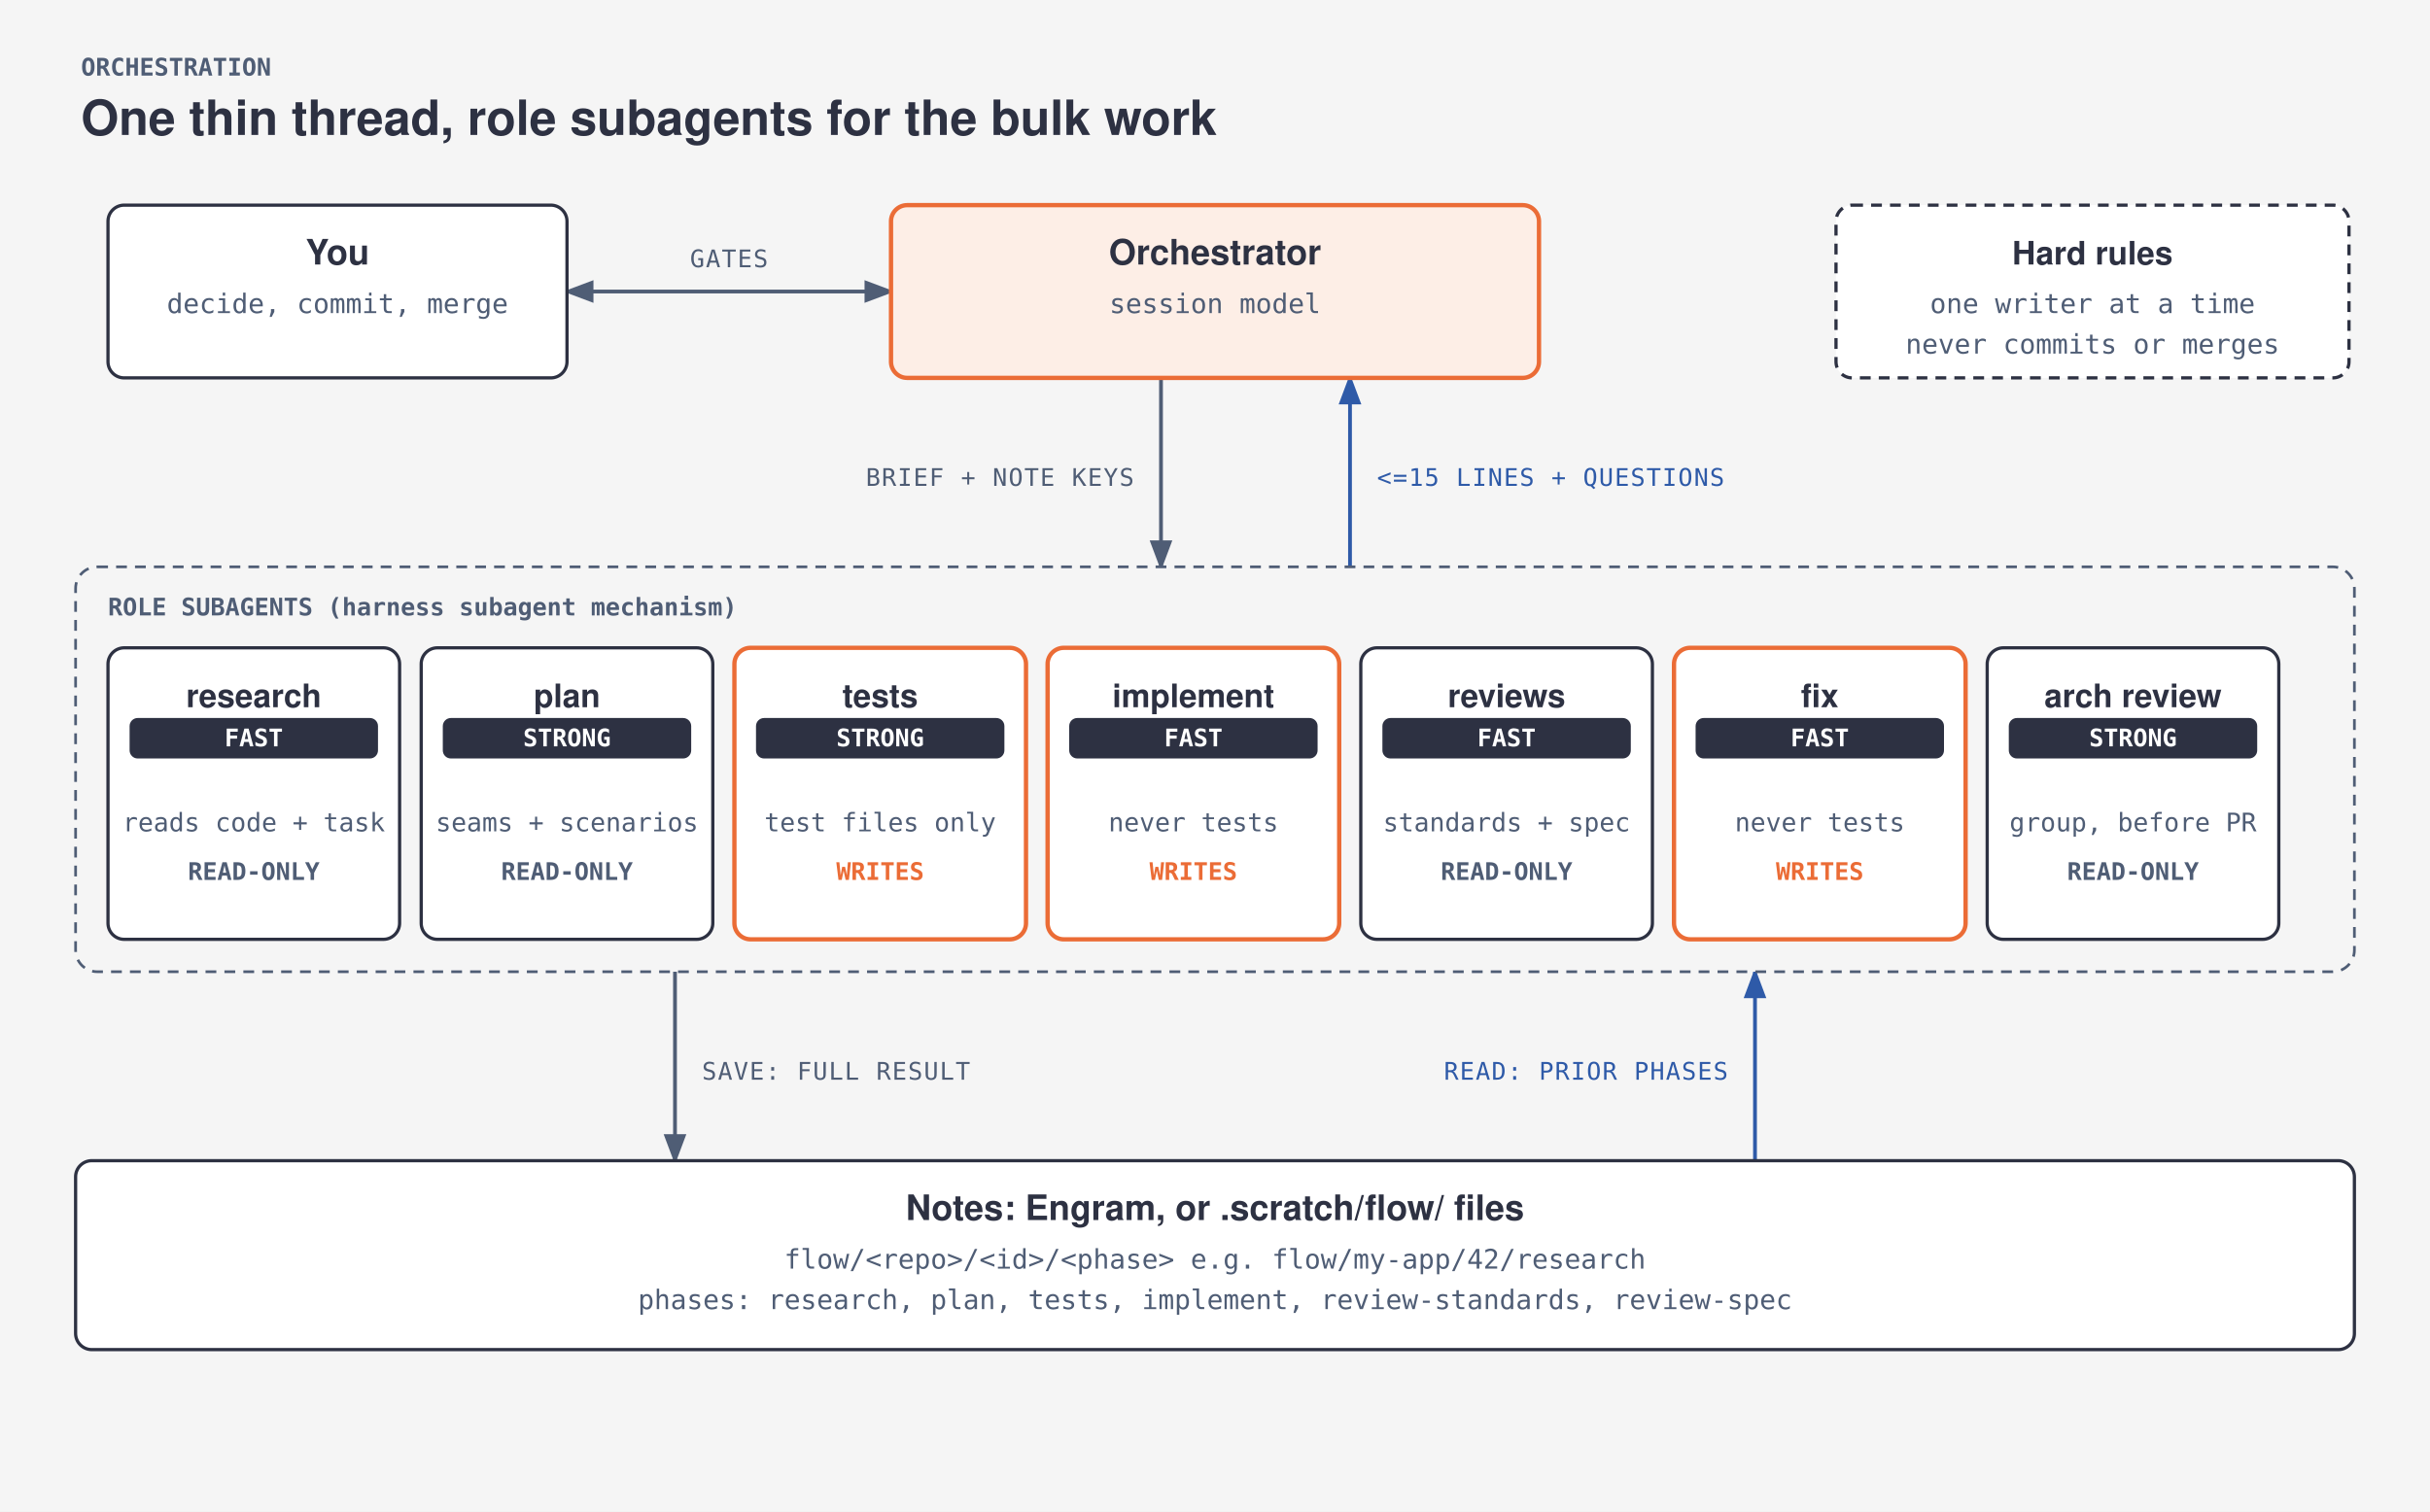
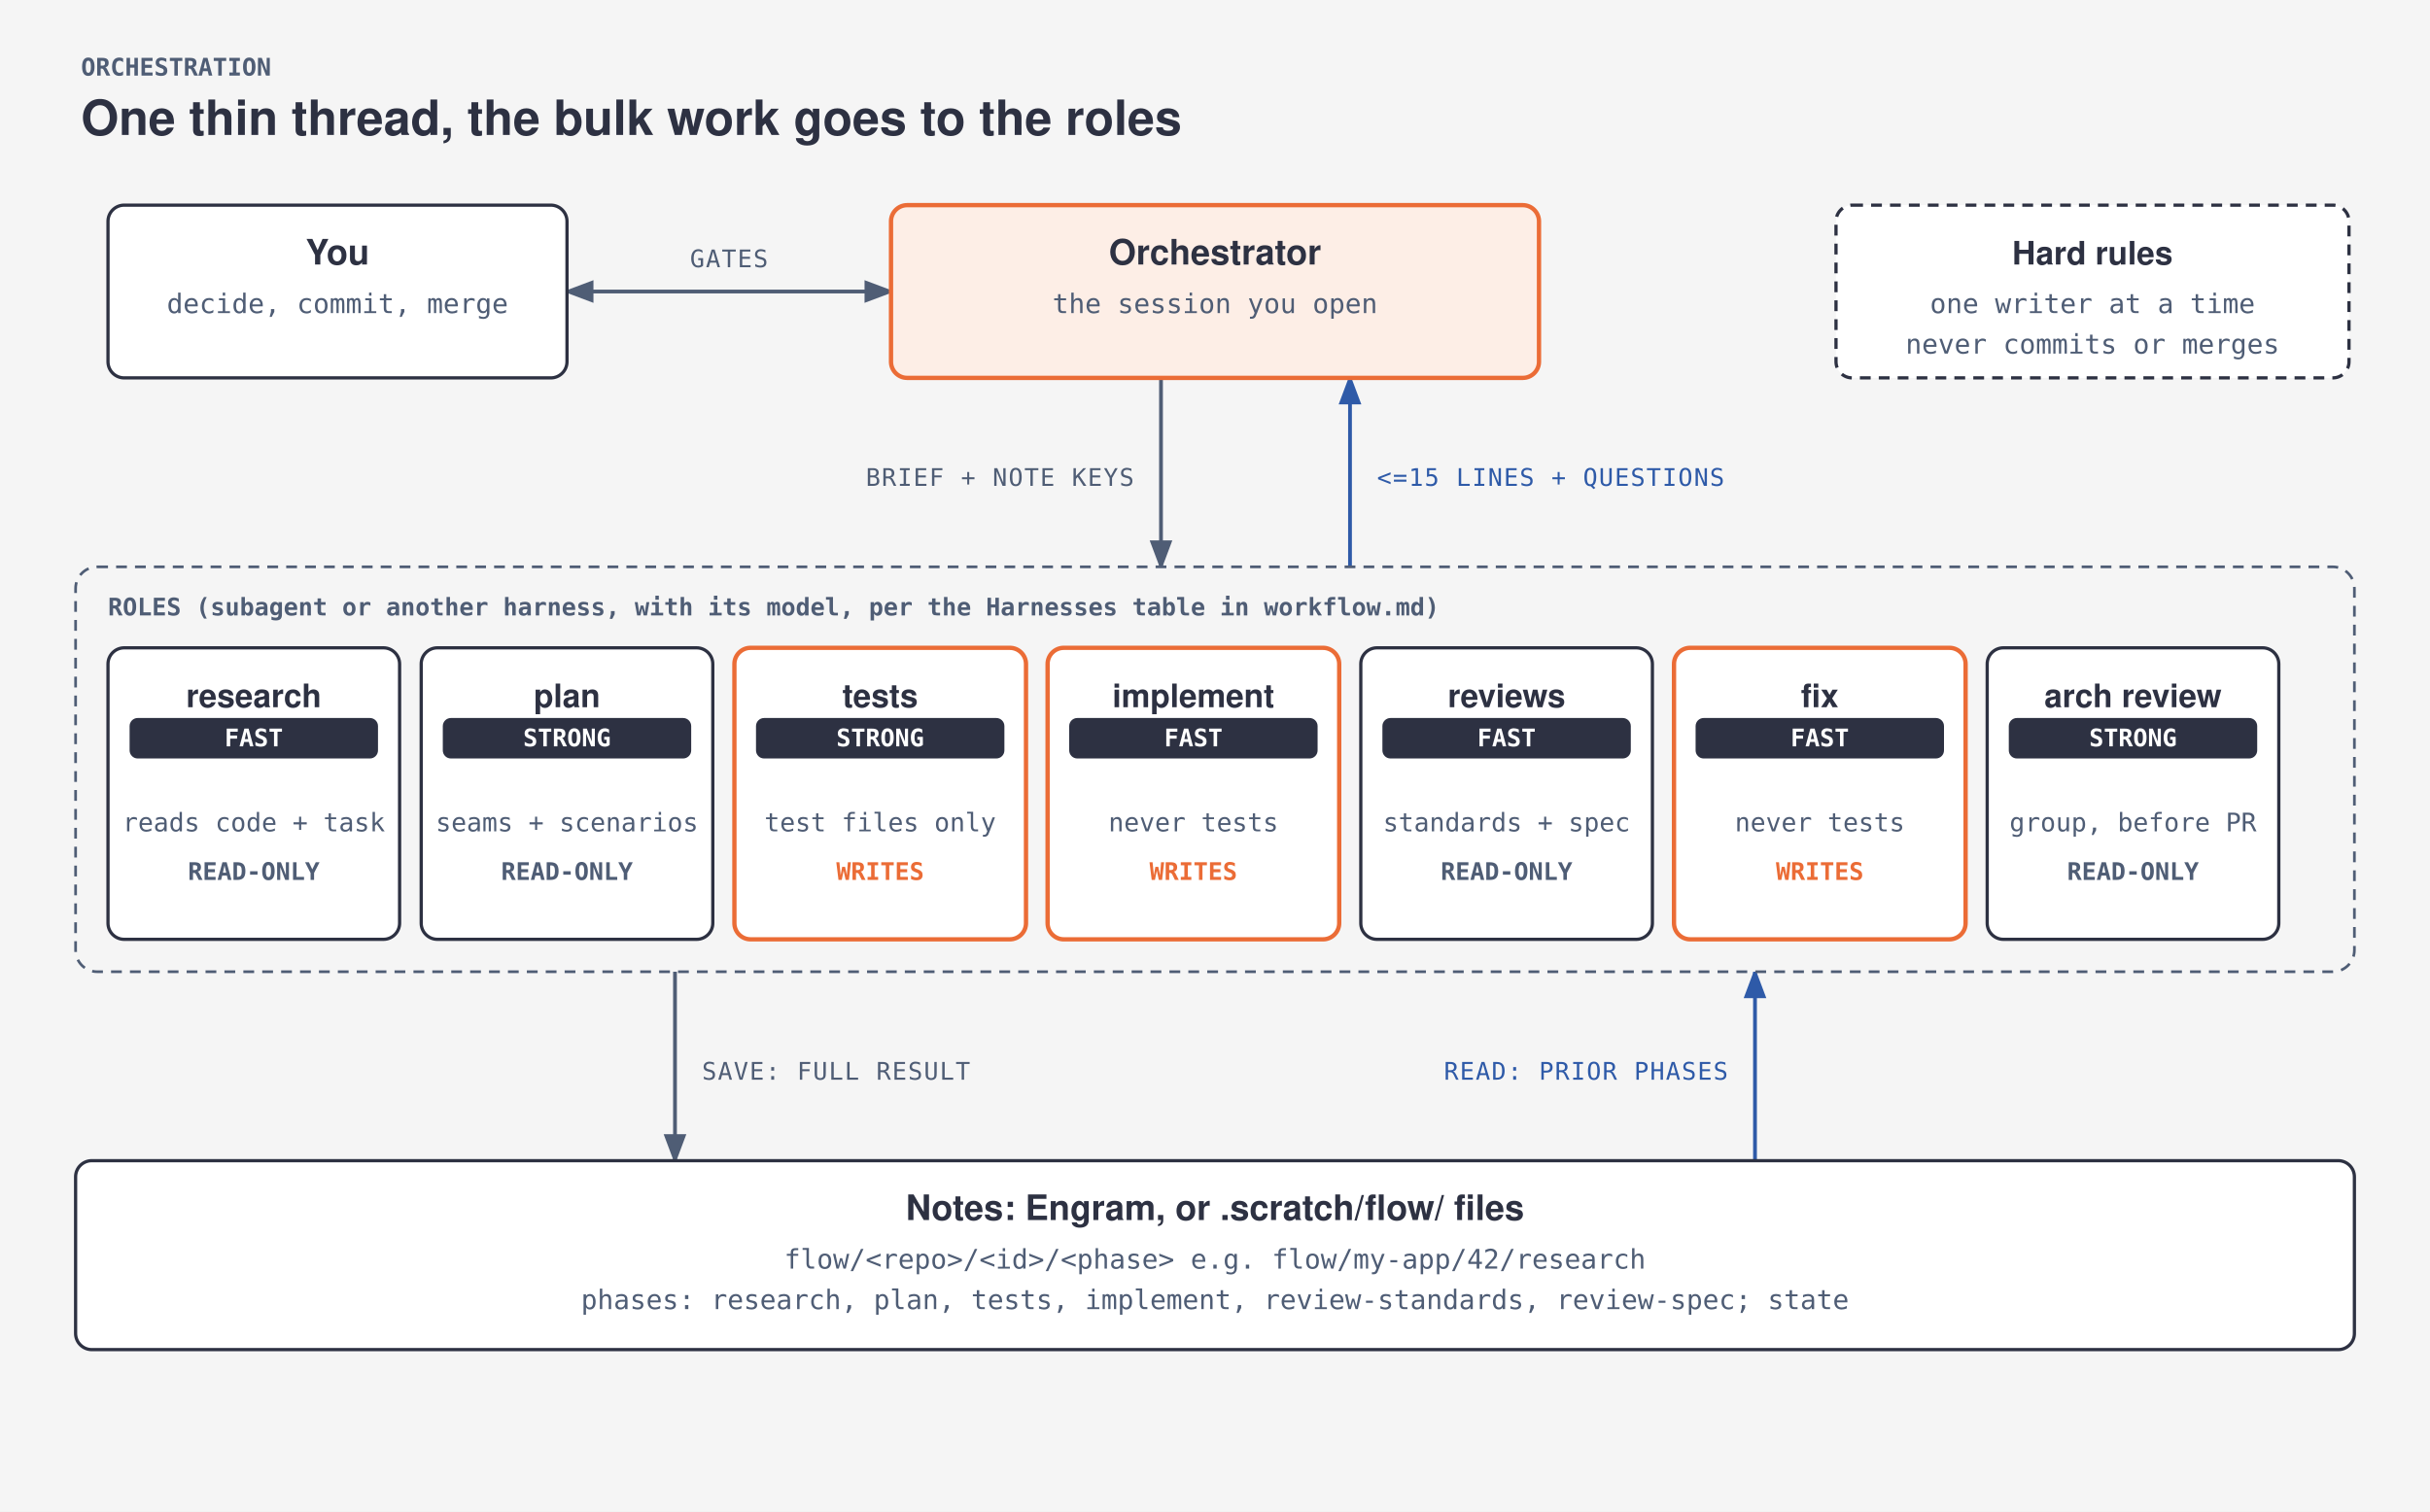
<svg xmlns="http://www.w3.org/2000/svg" viewBox="0 0 900 560" width="900" height="560" role="img" aria-labelledby="orchestrator-title orchestrator-desc">
  <defs>
    <marker id="orchestrator-a" markerWidth="8" markerHeight="6" refX="7" refY="3" orient="auto">
      <polygon points="0 0,8 3,0 6" fill="#4f5d75" />
    </marker>
    <marker id="orchestrator-as" markerWidth="8" markerHeight="6" refX="7" refY="3" orient="auto-start-reverse">
      <polygon points="0 0,8 3,0 6" fill="#4f5d75" />
    </marker>
    <marker id="orchestrator-l" markerWidth="8" markerHeight="6" refX="7" refY="3" orient="auto">
      <polygon points="0 0,8 3,0 6" fill="#2e5aa8" />
    </marker>
    <marker id="orchestrator-c" markerWidth="8" markerHeight="6" refX="7" refY="3" orient="auto">
      <polygon points="0 0,8 3,0 6" fill="#eb6c36" />
    </marker>
  </defs>
  <rect width="100%" height="100%" fill="#f5f5f5" />
  <path d="M210,108 L330,108" fill="none" stroke="#4f5d75" stroke-width="1.4" marker-end="url(#orchestrator-a)" marker-start="url(#orchestrator-as)" />
  <rect x="250.5" y="90" width="39.0" height="13" rx="2" fill="#f5f5f5" />
  <text x="270" y="99" fill="#4f5d75" font-size="9" font-family="ui-monospace,'SF Mono',Menlo,Consolas,monospace" text-anchor="middle" letter-spacing="0.05em">GATES</text>
  <path d="M430,140 L430,210" fill="none" stroke="#4f5d75" stroke-width="1.4" marker-end="url(#orchestrator-a)" />
  <rect x="310.6" y="171" width="113.4" height="13" rx="2" fill="#f5f5f5" />
  <text x="420" y="180" fill="#4f5d75" font-size="9" font-family="ui-monospace,'SF Mono',Menlo,Consolas,monospace" text-anchor="end" letter-spacing="0.05em">BRIEF + NOTE KEYS</text>
  <path d="M500,210 L500,140" fill="none" stroke="#2e5aa8" stroke-width="1.4" marker-end="url(#orchestrator-l)" />
  <rect x="506.0" y="171" width="144.4" height="13" rx="2" fill="#f5f5f5" />
  <text x="510" y="180" fill="#2e5aa8" font-size="9" font-family="ui-monospace,'SF Mono',Menlo,Consolas,monospace" text-anchor="start" letter-spacing="0.05em">&lt;=15 LINES + QUESTIONS</text>
  <path d="M250,360 L250,430" fill="none" stroke="#4f5d75" stroke-width="1.4" marker-end="url(#orchestrator-a)" />
  <rect x="256.0" y="391" width="113.4" height="13" rx="2" fill="#f5f5f5" />
  <text x="260" y="400" fill="#4f5d75" font-size="9" font-family="ui-monospace,'SF Mono',Menlo,Consolas,monospace" text-anchor="start" letter-spacing="0.05em">SAVE: FULL RESULT</text>
  <path d="M650,430 L650,360" fill="none" stroke="#2e5aa8" stroke-width="1.4" marker-end="url(#orchestrator-l)" />
  <rect x="524.4" y="391" width="119.6" height="13" rx="2" fill="#f5f5f5" />
  <text x="640" y="400" fill="#2e5aa8" font-size="9" font-family="ui-monospace,'SF Mono',Menlo,Consolas,monospace" text-anchor="end" letter-spacing="0.05em">READ: PRIOR PHASES</text>
  <text x="30" y="28" fill="#4f5d75" font-size="9" font-weight="600" font-family="ui-monospace,'SF Mono',Menlo,Consolas,monospace" text-anchor="start">ORCHESTRATION</text>
-   <text x="30" y="50" fill="#2d3142" font-size="18" font-weight="700" font-family="-apple-system,'Segoe UI',Helvetica,Arial,sans-serif" text-anchor="start">One thin thread, role subagents for the bulk work</text>
+   <text x="30" y="50" fill="#2d3142" font-size="18" font-weight="700" font-family="-apple-system,'Segoe UI',Helvetica,Arial,sans-serif" text-anchor="start">One thin thread, the bulk work goes to the roles</text>
  <rect x="40" y="76" width="170" height="64" rx="6" fill="#f5f5f5" />
  <rect x="40" y="76" width="170" height="64" rx="6" fill="#fff" stroke="#2d3142" stroke-width="1.2" />
  <text x="125.0" y="98" fill="#2d3142" font-size="13" font-weight="700" font-family="-apple-system,'Segoe UI',Helvetica,Arial,sans-serif" text-anchor="middle">You</text>
  <text x="125.0" y="116" fill="#4f5d75" font-size="10" font-weight="400" font-family="ui-monospace,'SF Mono',Menlo,Consolas,monospace" text-anchor="middle">decide, commit, merge</text>
  <rect x="330" y="76" width="240" height="64" rx="6" fill="#f5f5f5" />
  <rect x="330" y="76" width="240" height="64" rx="6" fill="#fdeee6" stroke="#eb6c36" stroke-width="1.6" />
  <text x="450.0" y="98" fill="#2d3142" font-size="13" font-weight="700" font-family="-apple-system,'Segoe UI',Helvetica,Arial,sans-serif" text-anchor="middle">Orchestrator</text>
-   <text x="450.0" y="116" fill="#4f5d75" font-size="10" font-weight="400" font-family="ui-monospace,'SF Mono',Menlo,Consolas,monospace" text-anchor="middle">session model</text>
+   <text x="450.0" y="116" fill="#4f5d75" font-size="10" font-weight="400" font-family="ui-monospace,'SF Mono',Menlo,Consolas,monospace" text-anchor="middle">the session you open</text>
  <rect x="680" y="76" width="190" height="64" rx="6" fill="#f5f5f5" />
  <rect x="680" y="76" width="190" height="64" rx="6" fill="#fff" stroke="#2d3142" stroke-width="1.2" stroke-dasharray="4,3" />
  <text x="775.0" y="98" fill="#2d3142" font-size="12" font-weight="700" font-family="-apple-system,'Segoe UI',Helvetica,Arial,sans-serif" text-anchor="middle">Hard rules</text>
  <text x="775.0" y="116" fill="#4f5d75" font-size="10" font-weight="400" font-family="ui-monospace,'SF Mono',Menlo,Consolas,monospace" text-anchor="middle">one writer at a time</text>
  <text x="775.0" y="131" fill="#4f5d75" font-size="10" font-weight="400" font-family="ui-monospace,'SF Mono',Menlo,Consolas,monospace" text-anchor="middle">never commits or merges</text>
  <rect x="28" y="210" width="844" height="150" rx="8" fill="#f5f5f5" />
  <rect x="28" y="210" width="844" height="150" rx="8" fill="none" stroke="#4f5d75" stroke-width="1" stroke-dasharray="4,3" />
-   <text x="40" y="228" fill="#4f5d75" font-size="9" font-weight="600" font-family="ui-monospace,'SF Mono',Menlo,Consolas,monospace" text-anchor="start">ROLE SUBAGENTS  (harness subagent mechanism)</text>
+   <text x="40" y="228" fill="#4f5d75" font-size="9" font-weight="600" font-family="ui-monospace,'SF Mono',Menlo,Consolas,monospace" text-anchor="start">ROLES  (subagent or another harness, with its model, per the Harnesses table in workflow.md)</text>
  <rect x="40" y="240" width="108" height="108" rx="6" fill="#f5f5f5" />
  <rect x="40" y="240" width="108" height="108" rx="6" fill="#fff" stroke="#2d3142" stroke-width="1.2" />
  <text x="94.0" y="262" fill="#2d3142" font-size="12" font-weight="700" font-family="-apple-system,'Segoe UI',Helvetica,Arial,sans-serif" text-anchor="middle">research</text>
  <rect x="48" y="266" width="92" height="15" rx="3" fill="#2d3142" />
  <text x="94.0" y="276.5" fill="#fff" font-size="9" font-weight="600" font-family="ui-monospace,'SF Mono',Menlo,Consolas,monospace" text-anchor="middle">FAST</text>
  <text x="94.0" y="308" fill="#4f5d75" font-size="9.5" font-weight="400" font-family="ui-monospace,'SF Mono',Menlo,Consolas,monospace" text-anchor="middle">reads code + task</text>
  <text x="94.0" y="326" fill="#4f5d75" font-size="9" font-weight="700" font-family="ui-monospace,'SF Mono',Menlo,Consolas,monospace" text-anchor="middle">READ-ONLY</text>
  <rect x="156" y="240" width="108" height="108" rx="6" fill="#f5f5f5" />
  <rect x="156" y="240" width="108" height="108" rx="6" fill="#fff" stroke="#2d3142" stroke-width="1.2" />
  <text x="210.0" y="262" fill="#2d3142" font-size="12" font-weight="700" font-family="-apple-system,'Segoe UI',Helvetica,Arial,sans-serif" text-anchor="middle">plan</text>
  <rect x="164" y="266" width="92" height="15" rx="3" fill="#2d3142" />
  <text x="210.0" y="276.5" fill="#fff" font-size="9" font-weight="600" font-family="ui-monospace,'SF Mono',Menlo,Consolas,monospace" text-anchor="middle">STRONG</text>
  <text x="210.0" y="308" fill="#4f5d75" font-size="9.5" font-weight="400" font-family="ui-monospace,'SF Mono',Menlo,Consolas,monospace" text-anchor="middle">seams + scenarios</text>
  <text x="210.0" y="326" fill="#4f5d75" font-size="9" font-weight="700" font-family="ui-monospace,'SF Mono',Menlo,Consolas,monospace" text-anchor="middle">READ-ONLY</text>
  <rect x="272" y="240" width="108" height="108" rx="6" fill="#f5f5f5" />
  <rect x="272" y="240" width="108" height="108" rx="6" fill="#fff" stroke="#eb6c36" stroke-width="1.6" />
  <text x="326.0" y="262" fill="#2d3142" font-size="12" font-weight="700" font-family="-apple-system,'Segoe UI',Helvetica,Arial,sans-serif" text-anchor="middle">tests</text>
  <rect x="280" y="266" width="92" height="15" rx="3" fill="#2d3142" />
  <text x="326.0" y="276.5" fill="#fff" font-size="9" font-weight="600" font-family="ui-monospace,'SF Mono',Menlo,Consolas,monospace" text-anchor="middle">STRONG</text>
  <text x="326.0" y="308" fill="#4f5d75" font-size="9.5" font-weight="400" font-family="ui-monospace,'SF Mono',Menlo,Consolas,monospace" text-anchor="middle">test files only</text>
  <text x="326.0" y="326" fill="#eb6c36" font-size="9" font-weight="700" font-family="ui-monospace,'SF Mono',Menlo,Consolas,monospace" text-anchor="middle">WRITES</text>
  <rect x="388" y="240" width="108" height="108" rx="6" fill="#f5f5f5" />
  <rect x="388" y="240" width="108" height="108" rx="6" fill="#fff" stroke="#eb6c36" stroke-width="1.6" />
  <text x="442.0" y="262" fill="#2d3142" font-size="12" font-weight="700" font-family="-apple-system,'Segoe UI',Helvetica,Arial,sans-serif" text-anchor="middle">implement</text>
  <rect x="396" y="266" width="92" height="15" rx="3" fill="#2d3142" />
  <text x="442.0" y="276.5" fill="#fff" font-size="9" font-weight="600" font-family="ui-monospace,'SF Mono',Menlo,Consolas,monospace" text-anchor="middle">FAST</text>
  <text x="442.0" y="308" fill="#4f5d75" font-size="9.5" font-weight="400" font-family="ui-monospace,'SF Mono',Menlo,Consolas,monospace" text-anchor="middle">never tests</text>
  <text x="442.0" y="326" fill="#eb6c36" font-size="9" font-weight="700" font-family="ui-monospace,'SF Mono',Menlo,Consolas,monospace" text-anchor="middle">WRITES</text>
  <rect x="504" y="240" width="108" height="108" rx="6" fill="#f5f5f5" />
  <rect x="504" y="240" width="108" height="108" rx="6" fill="#fff" stroke="#2d3142" stroke-width="1.2" />
  <text x="558.0" y="262" fill="#2d3142" font-size="12" font-weight="700" font-family="-apple-system,'Segoe UI',Helvetica,Arial,sans-serif" text-anchor="middle">reviews</text>
  <rect x="512" y="266" width="92" height="15" rx="3" fill="#2d3142" />
  <text x="558.0" y="276.5" fill="#fff" font-size="9" font-weight="600" font-family="ui-monospace,'SF Mono',Menlo,Consolas,monospace" text-anchor="middle">FAST</text>
  <text x="558.0" y="308" fill="#4f5d75" font-size="9.5" font-weight="400" font-family="ui-monospace,'SF Mono',Menlo,Consolas,monospace" text-anchor="middle">standards + spec</text>
  <text x="558.0" y="326" fill="#4f5d75" font-size="9" font-weight="700" font-family="ui-monospace,'SF Mono',Menlo,Consolas,monospace" text-anchor="middle">READ-ONLY</text>
  <rect x="620" y="240" width="108" height="108" rx="6" fill="#f5f5f5" />
  <rect x="620" y="240" width="108" height="108" rx="6" fill="#fff" stroke="#eb6c36" stroke-width="1.6" />
  <text x="674.0" y="262" fill="#2d3142" font-size="12" font-weight="700" font-family="-apple-system,'Segoe UI',Helvetica,Arial,sans-serif" text-anchor="middle">fix</text>
  <rect x="628" y="266" width="92" height="15" rx="3" fill="#2d3142" />
  <text x="674.0" y="276.5" fill="#fff" font-size="9" font-weight="600" font-family="ui-monospace,'SF Mono',Menlo,Consolas,monospace" text-anchor="middle">FAST</text>
  <text x="674.0" y="308" fill="#4f5d75" font-size="9.5" font-weight="400" font-family="ui-monospace,'SF Mono',Menlo,Consolas,monospace" text-anchor="middle">never tests</text>
  <text x="674.0" y="326" fill="#eb6c36" font-size="9" font-weight="700" font-family="ui-monospace,'SF Mono',Menlo,Consolas,monospace" text-anchor="middle">WRITES</text>
  <rect x="736" y="240" width="108" height="108" rx="6" fill="#f5f5f5" />
  <rect x="736" y="240" width="108" height="108" rx="6" fill="#fff" stroke="#2d3142" stroke-width="1.2" />
  <text x="790.0" y="262" fill="#2d3142" font-size="12" font-weight="700" font-family="-apple-system,'Segoe UI',Helvetica,Arial,sans-serif" text-anchor="middle">arch review</text>
  <rect x="744" y="266" width="92" height="15" rx="3" fill="#2d3142" />
  <text x="790.0" y="276.5" fill="#fff" font-size="9" font-weight="600" font-family="ui-monospace,'SF Mono',Menlo,Consolas,monospace" text-anchor="middle">STRONG</text>
  <text x="790.0" y="308" fill="#4f5d75" font-size="9.5" font-weight="400" font-family="ui-monospace,'SF Mono',Menlo,Consolas,monospace" text-anchor="middle">group, before PR</text>
  <text x="790.0" y="326" fill="#4f5d75" font-size="9" font-weight="700" font-family="ui-monospace,'SF Mono',Menlo,Consolas,monospace" text-anchor="middle">READ-ONLY</text>
  <rect x="28" y="430" width="844" height="70" rx="6" fill="#f5f5f5" />
  <rect x="28" y="430" width="844" height="70" rx="6" fill="#fff" stroke="#2d3142" stroke-width="1.2" />
  <text x="450.0" y="452" fill="#2d3142" font-size="13" font-weight="700" font-family="-apple-system,'Segoe UI',Helvetica,Arial,sans-serif" text-anchor="middle">Notes: Engram, or .scratch/flow/ files</text>
  <text x="450.0" y="470" fill="#4f5d75" font-size="10" font-weight="400" font-family="ui-monospace,'SF Mono',Menlo,Consolas,monospace" text-anchor="middle">flow/&lt;repo&gt;/&lt;id&gt;/&lt;phase&gt;   e.g. flow/my-app/42/research</text>
-   <text x="450.0" y="485" fill="#4f5d75" font-size="10" font-weight="400" font-family="ui-monospace,'SF Mono',Menlo,Consolas,monospace" text-anchor="middle">phases: research, plan, tests, implement, review-standards, review-spec</text>
+   <text x="450.0" y="485" fill="#4f5d75" font-size="10" font-weight="400" font-family="ui-monospace,'SF Mono',Menlo,Consolas,monospace" text-anchor="middle">phases: research, plan, tests, implement, review-standards, review-spec; state</text>
</svg>
